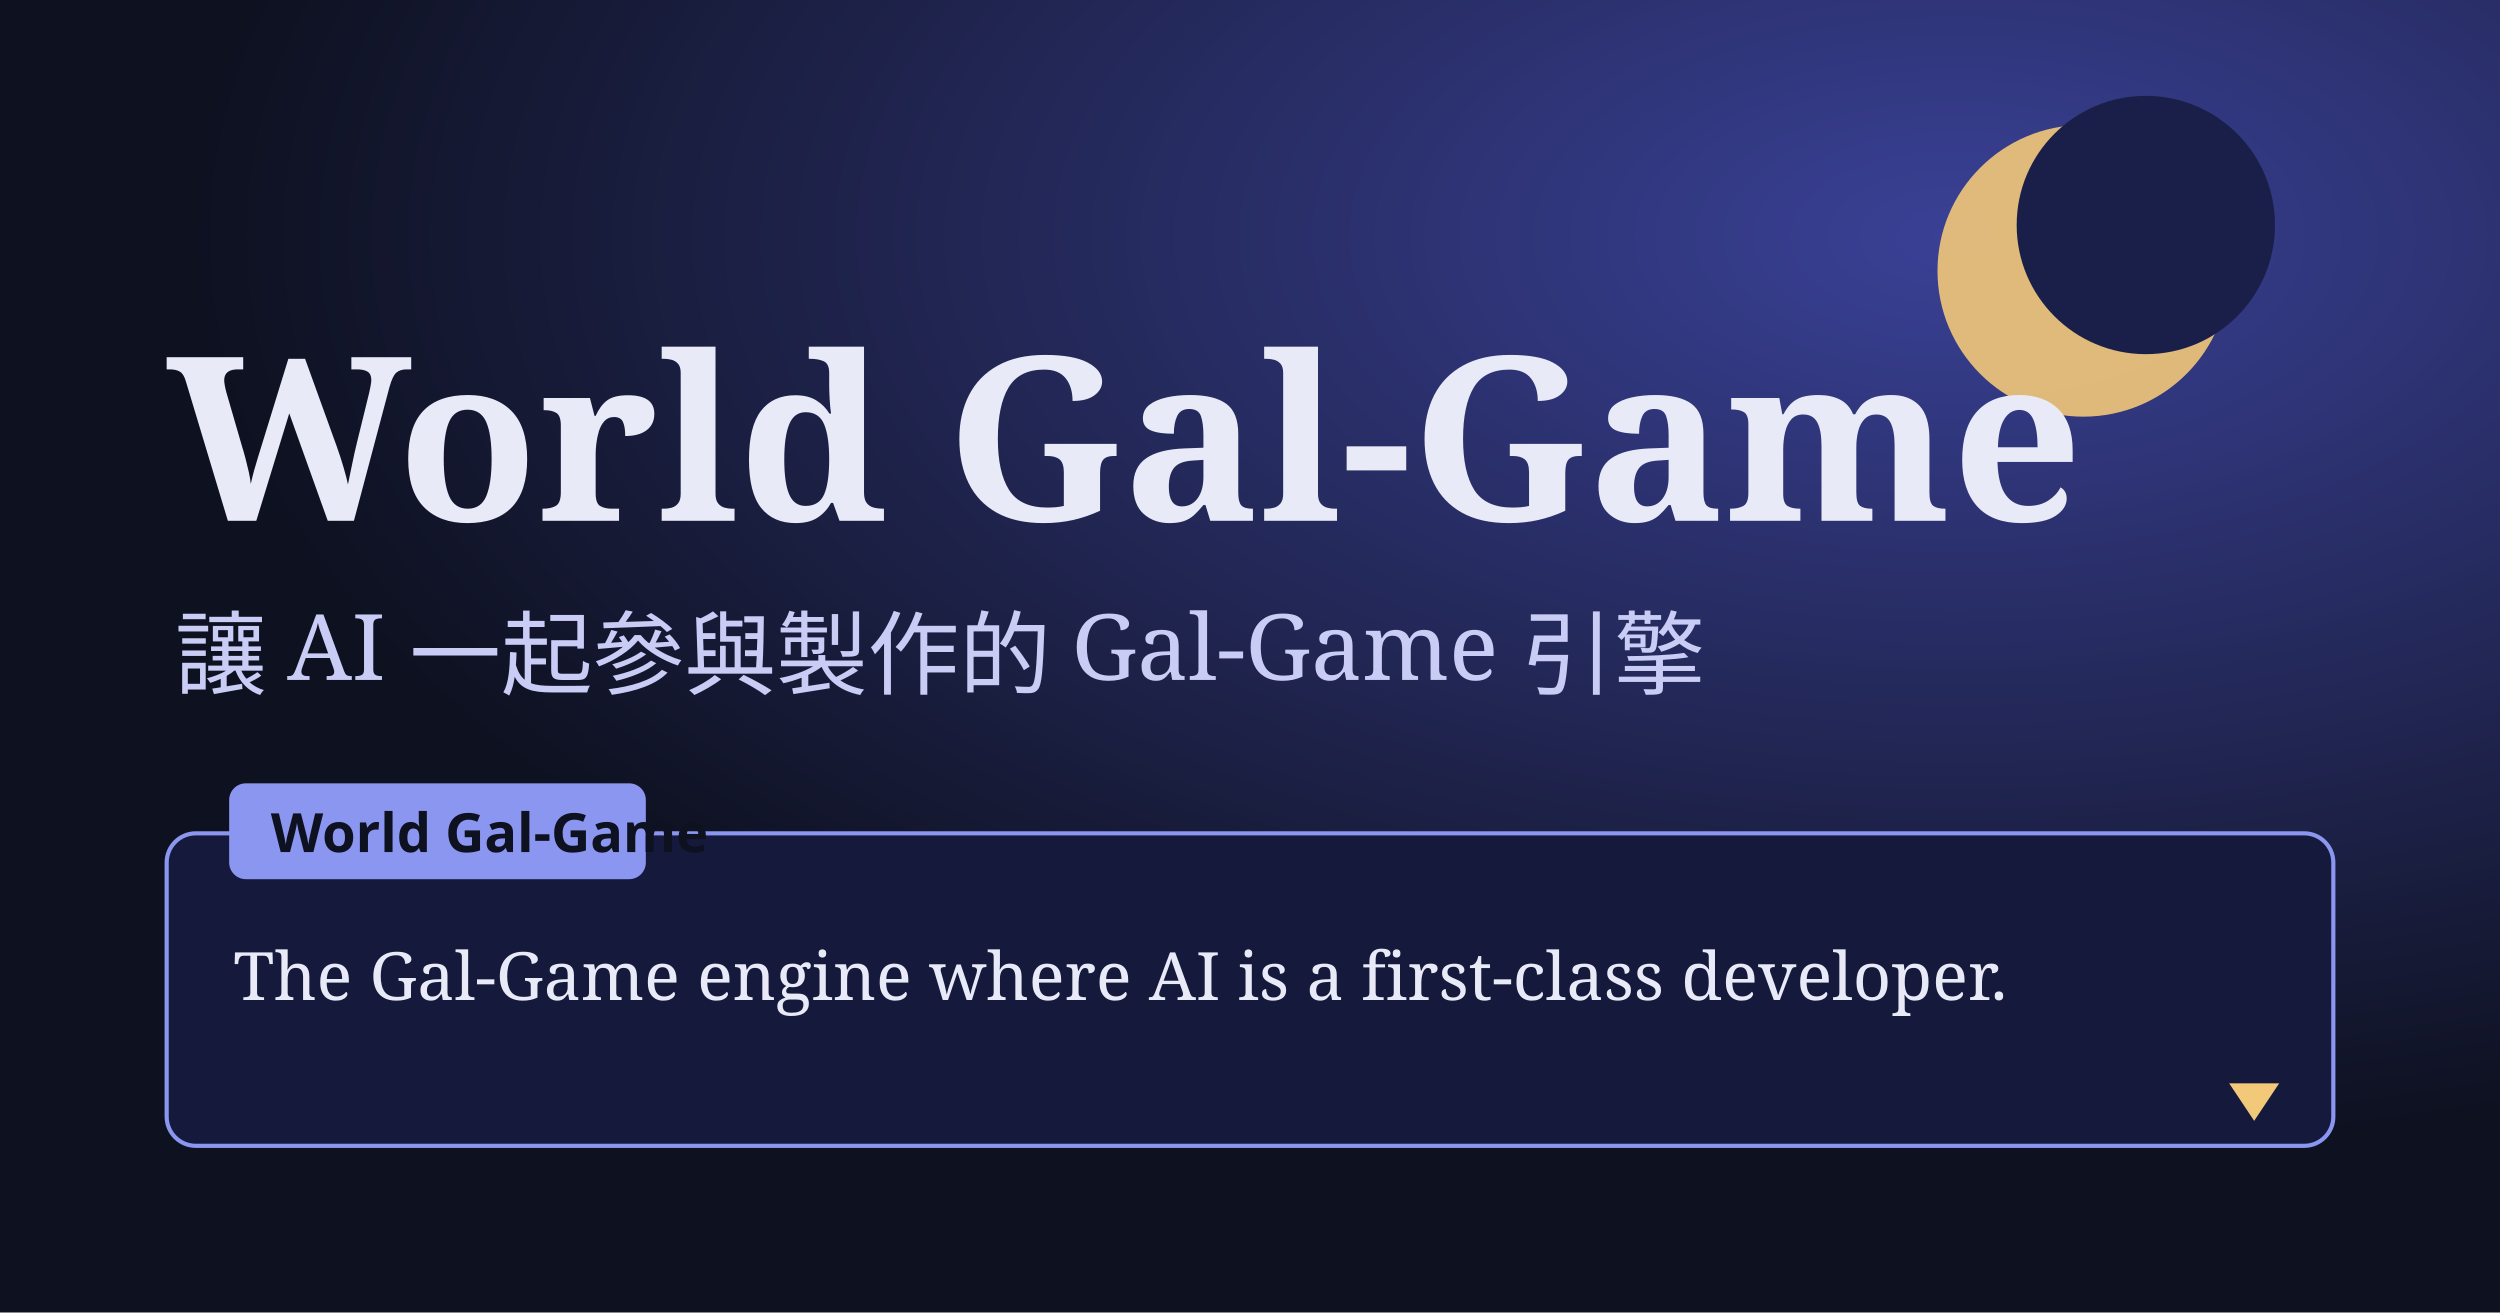
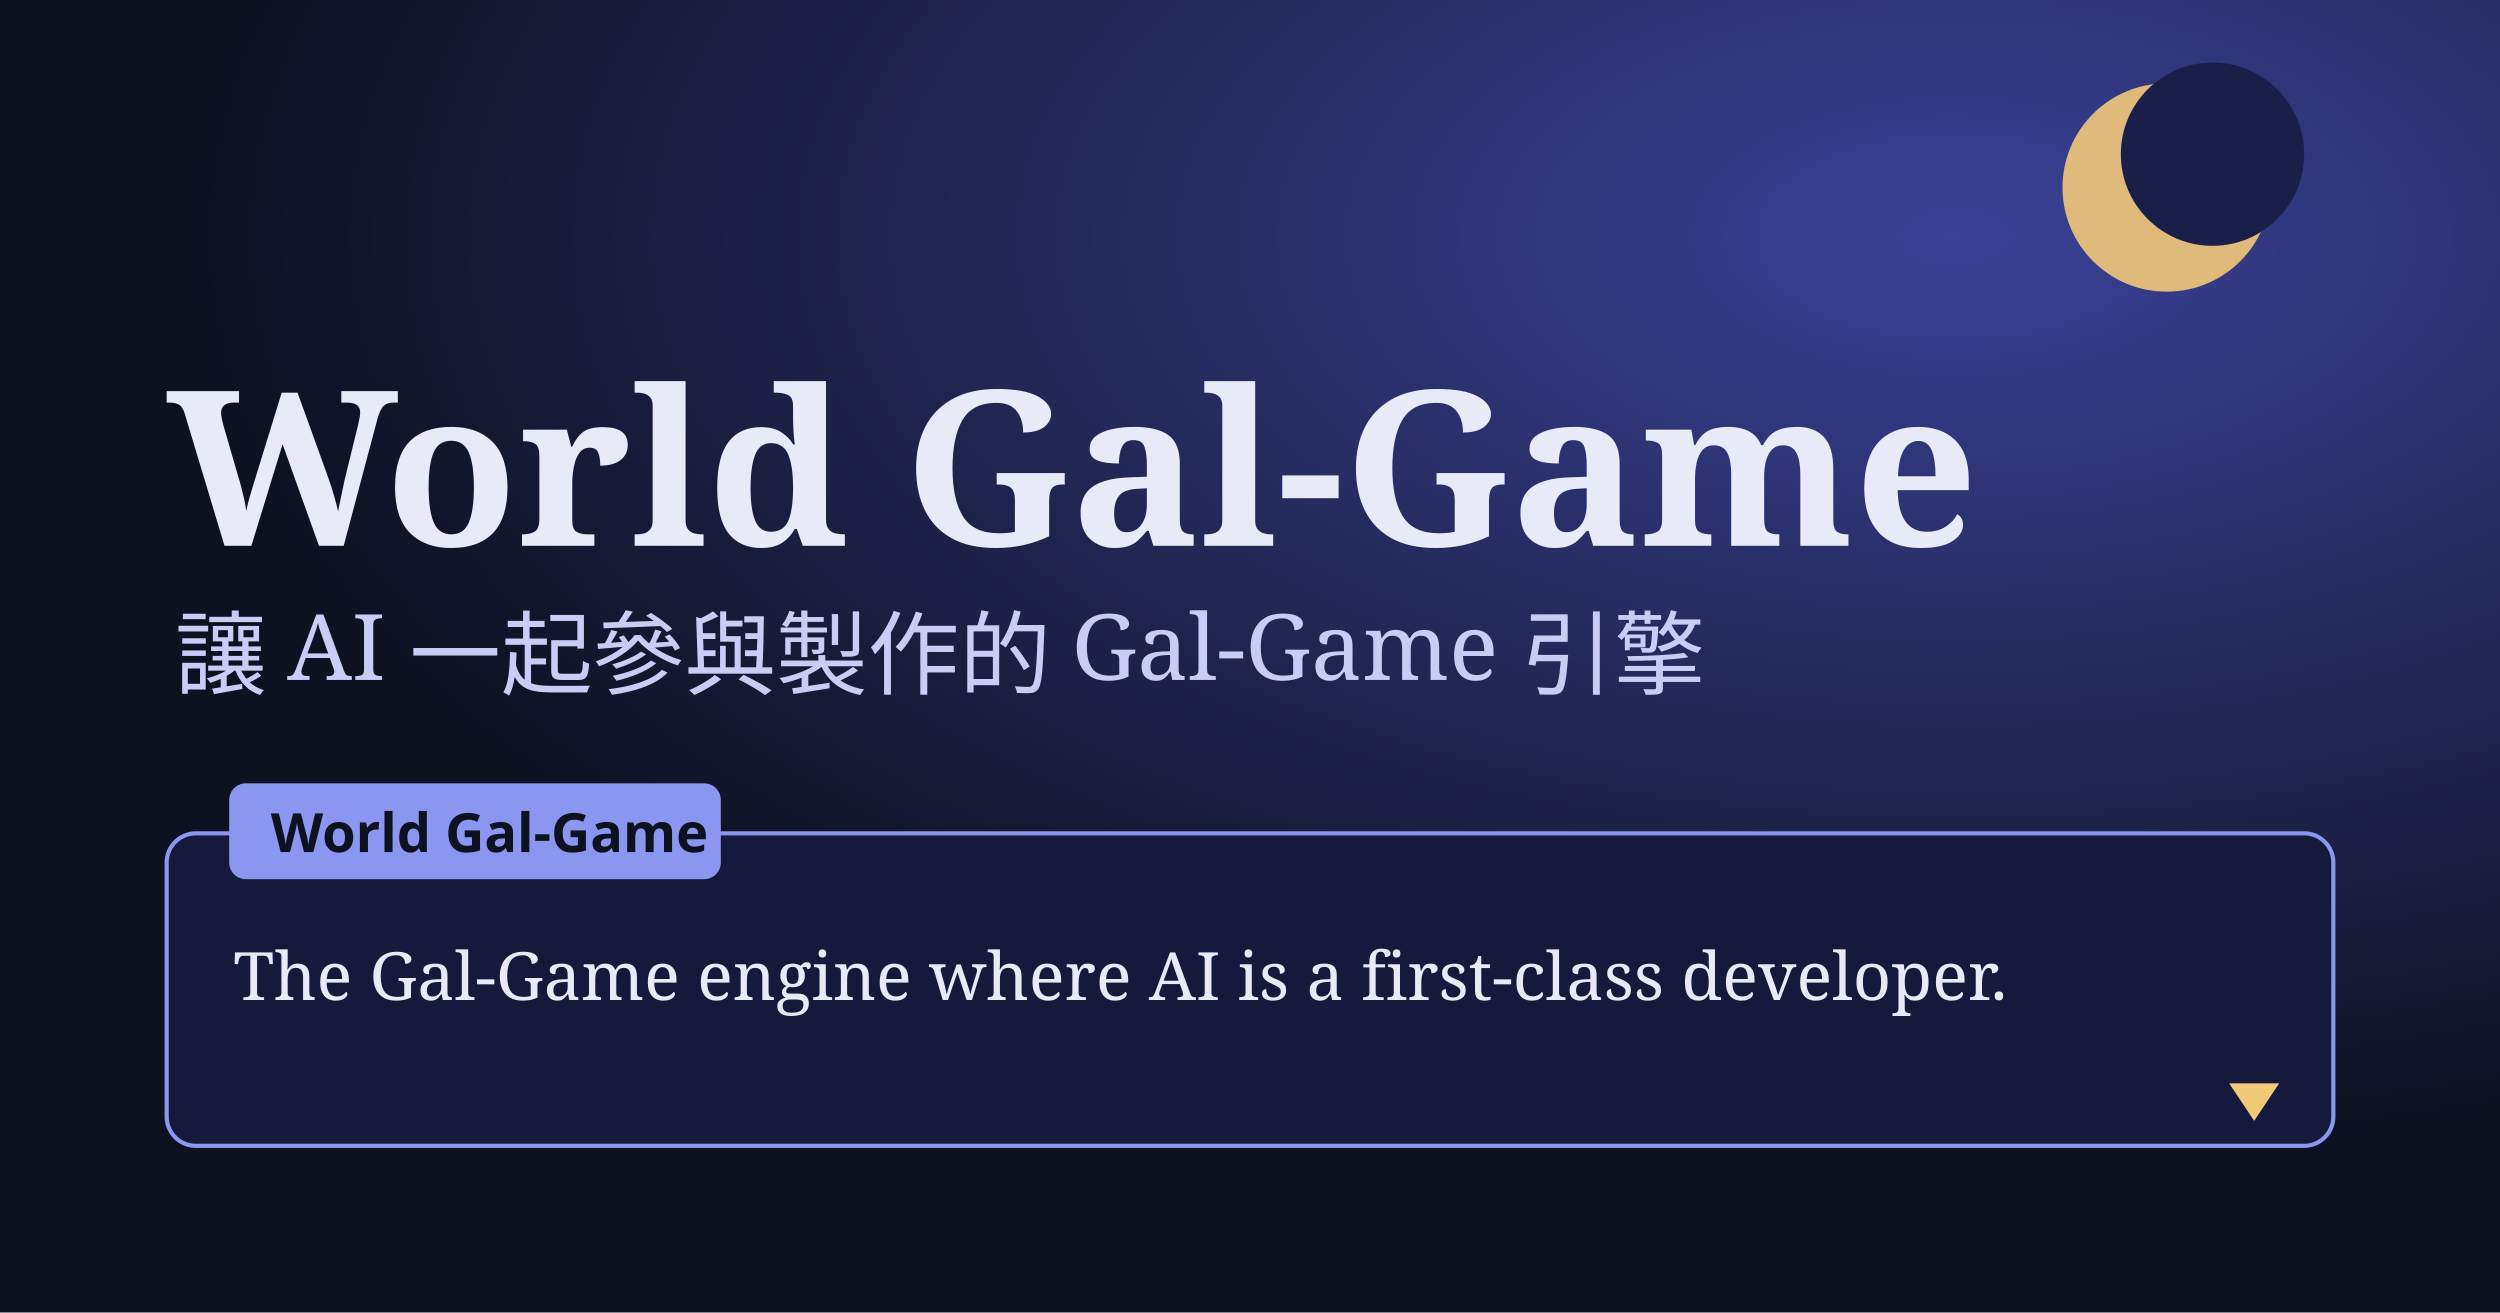
<svg xmlns="http://www.w3.org/2000/svg" viewBox="0 0 1200 630" width="1200" height="630">
  <defs>
    <radialGradient id="g" cx="78%" cy="18%" r="70%">
      <stop offset="0" stop-color="#3a4196" />
      <stop offset="1" stop-color="#0e1120" />
    </radialGradient>
  </defs>
  <rect width="1200" height="630" fill="url(#g)" />
-   <circle cx="1000" cy="130" r="70" fill="#f2c879" opacity=".9" />
-   <circle cx="1030" cy="108" r="62" fill="#1a1f4a" />
-   <text x="80" y="250" font-family="Georgia, serif" font-size="110" font-weight="700" fill="#e8eaf8">World Gal-Game</text>
+   <circle cx="1040" cy="90" r="50" fill="#f2c879" opacity=".9" />
+   <circle cx="1062" cy="74" r="44" fill="#1a1f4a" />
+   <text x="80" y="262" font-family="Georgia, serif" font-size="104" font-weight="700" fill="#e8eaf8">World Gal-Game</text>
  <text x="84" y="330" font-family="'Noto Serif TC', serif" font-size="44" fill="#c9cdf5">讓 AI 一起參與製作的 Gal-Game 引擎</text>
  <rect x="80" y="400" width="1040" height="150" rx="14" fill="#151a3d" stroke="#8b96f0" stroke-width="2" />
-   <rect x="110" y="376" width="200" height="46" rx="8" fill="#8b96f0" />
+   <rect x="110" y="376" width="236" height="46" rx="8" fill="#8b96f0" />
  <text x="130" y="409" font-family="sans-serif" font-size="26" font-weight="700" fill="#0e1120">World Gal-Game</text>
  <text x="112" y="480" font-family="'Noto Serif TC', serif" font-size="32" fill="#e8eaf8">The Gal-Game engine where AI is a first-class developer.</text>
  <path d="M1070 520l24 0-12 18z" fill="#f2c879" />
</svg>
